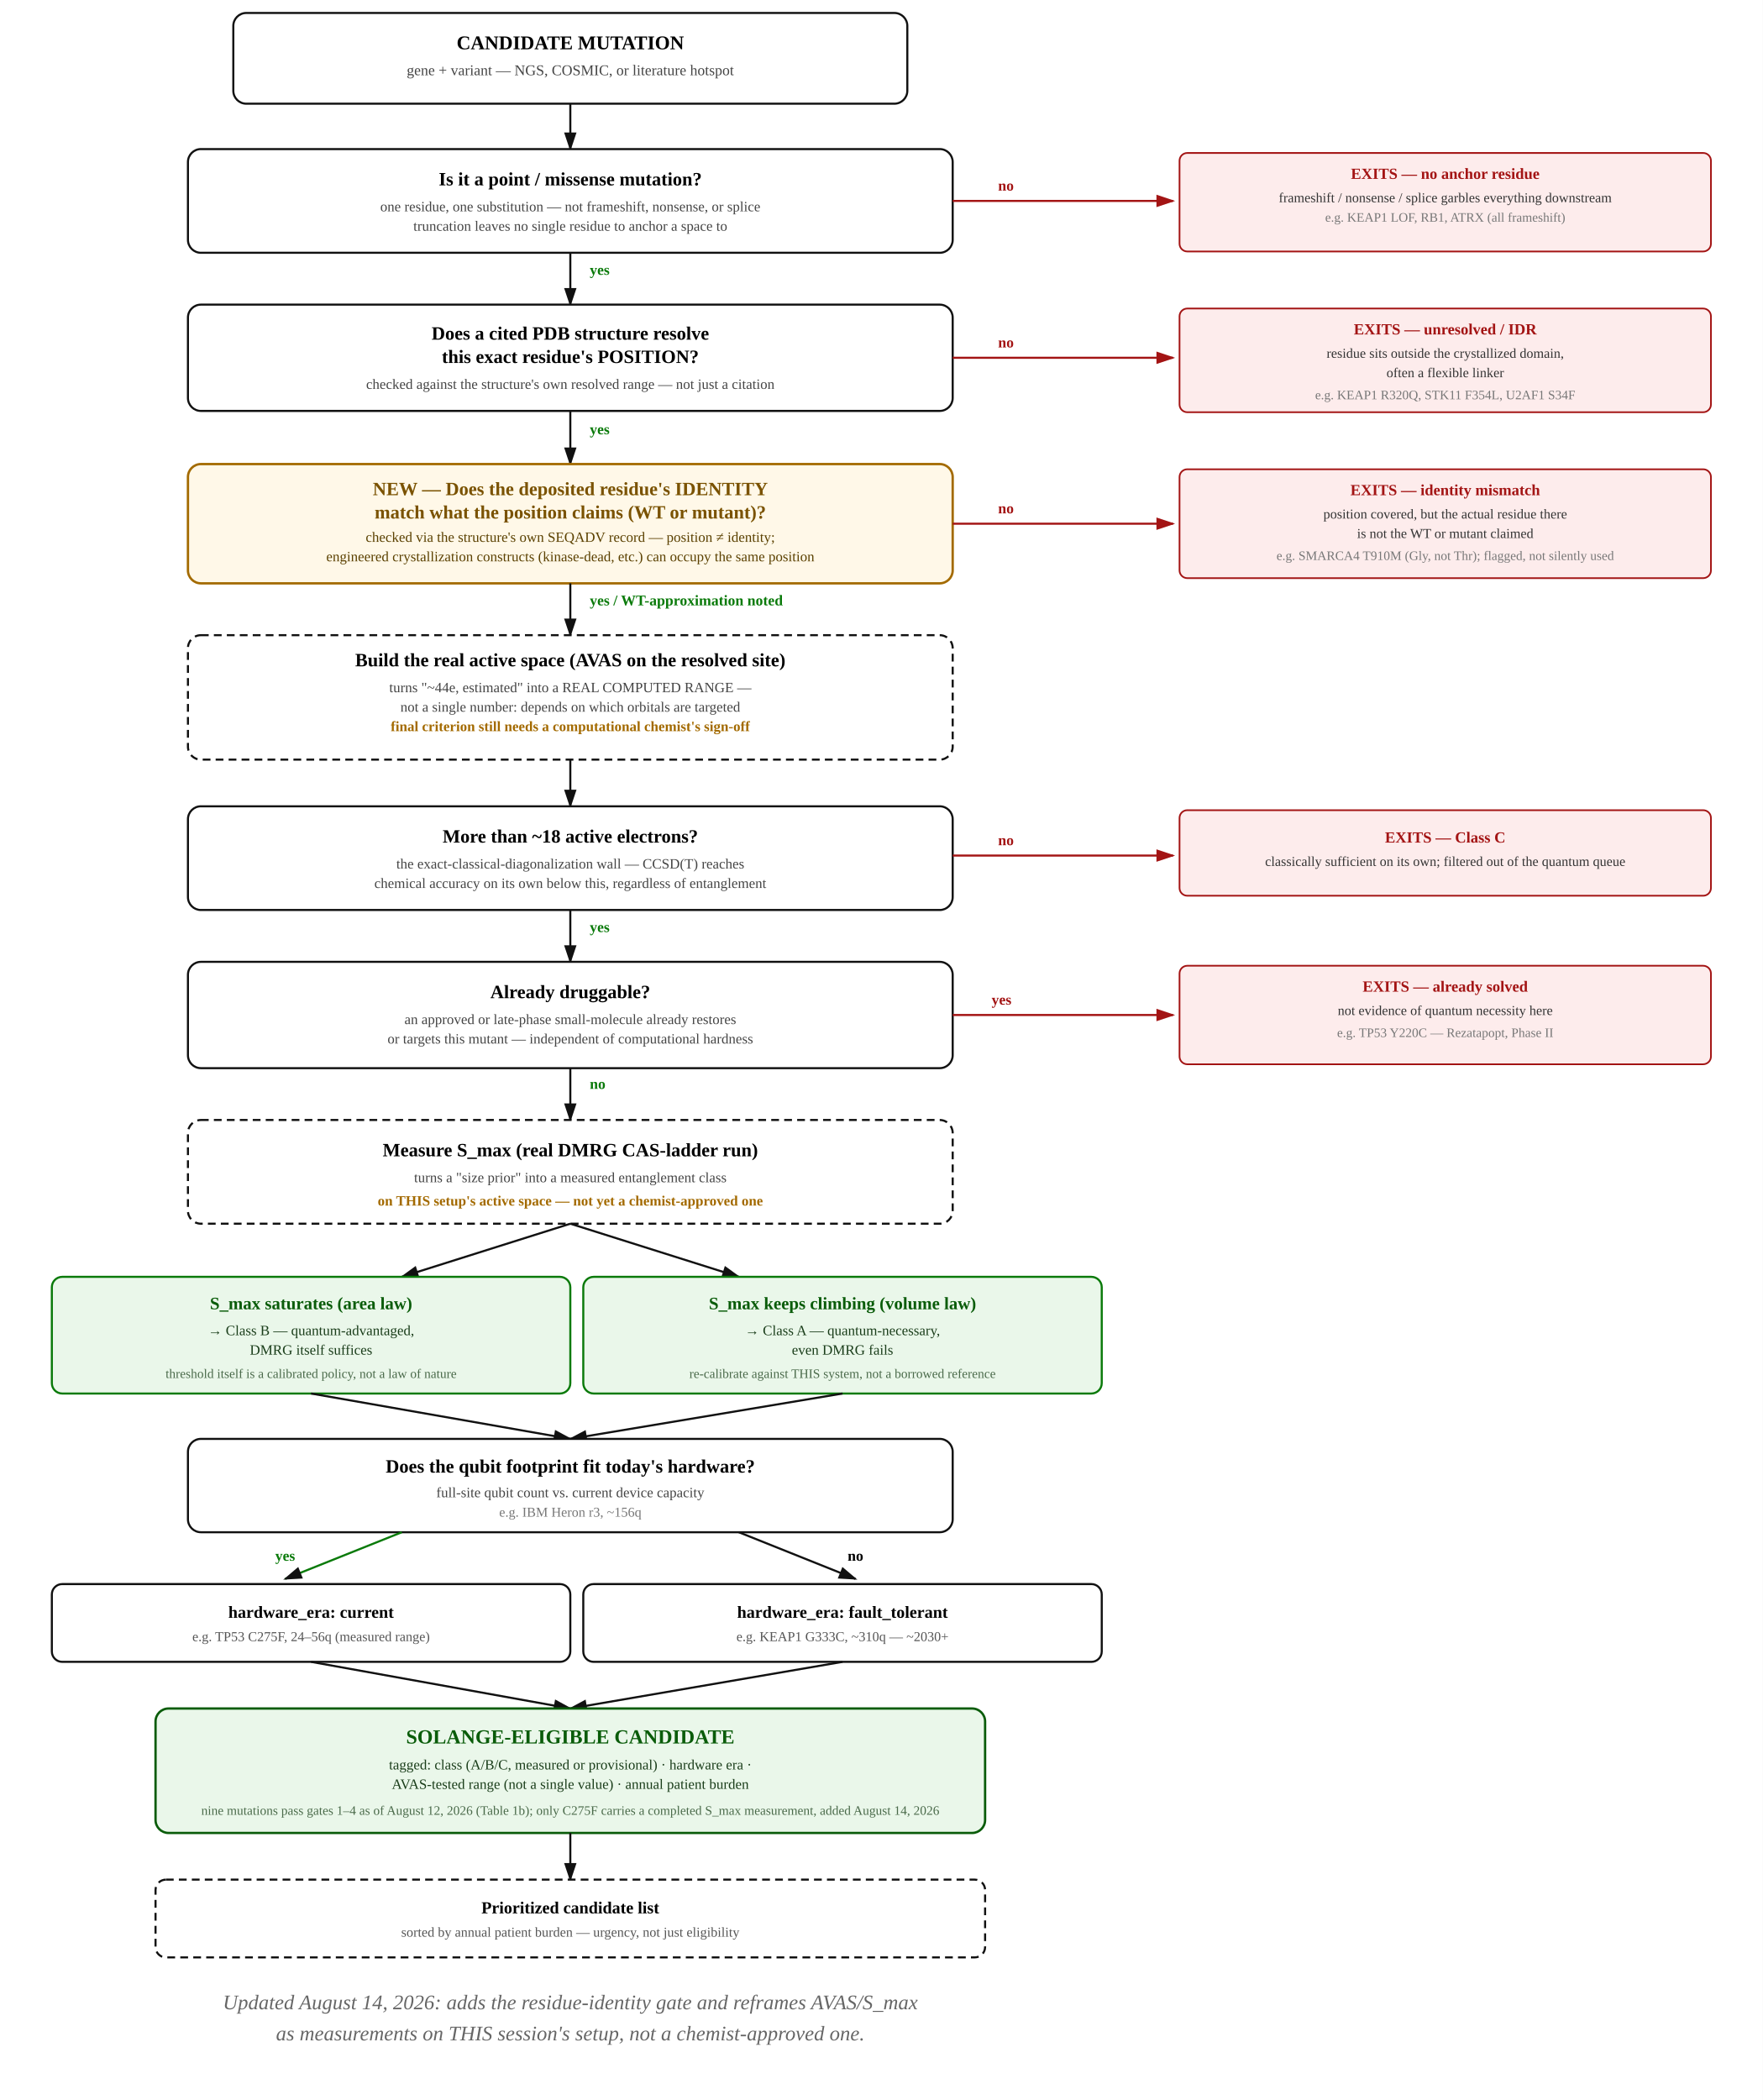
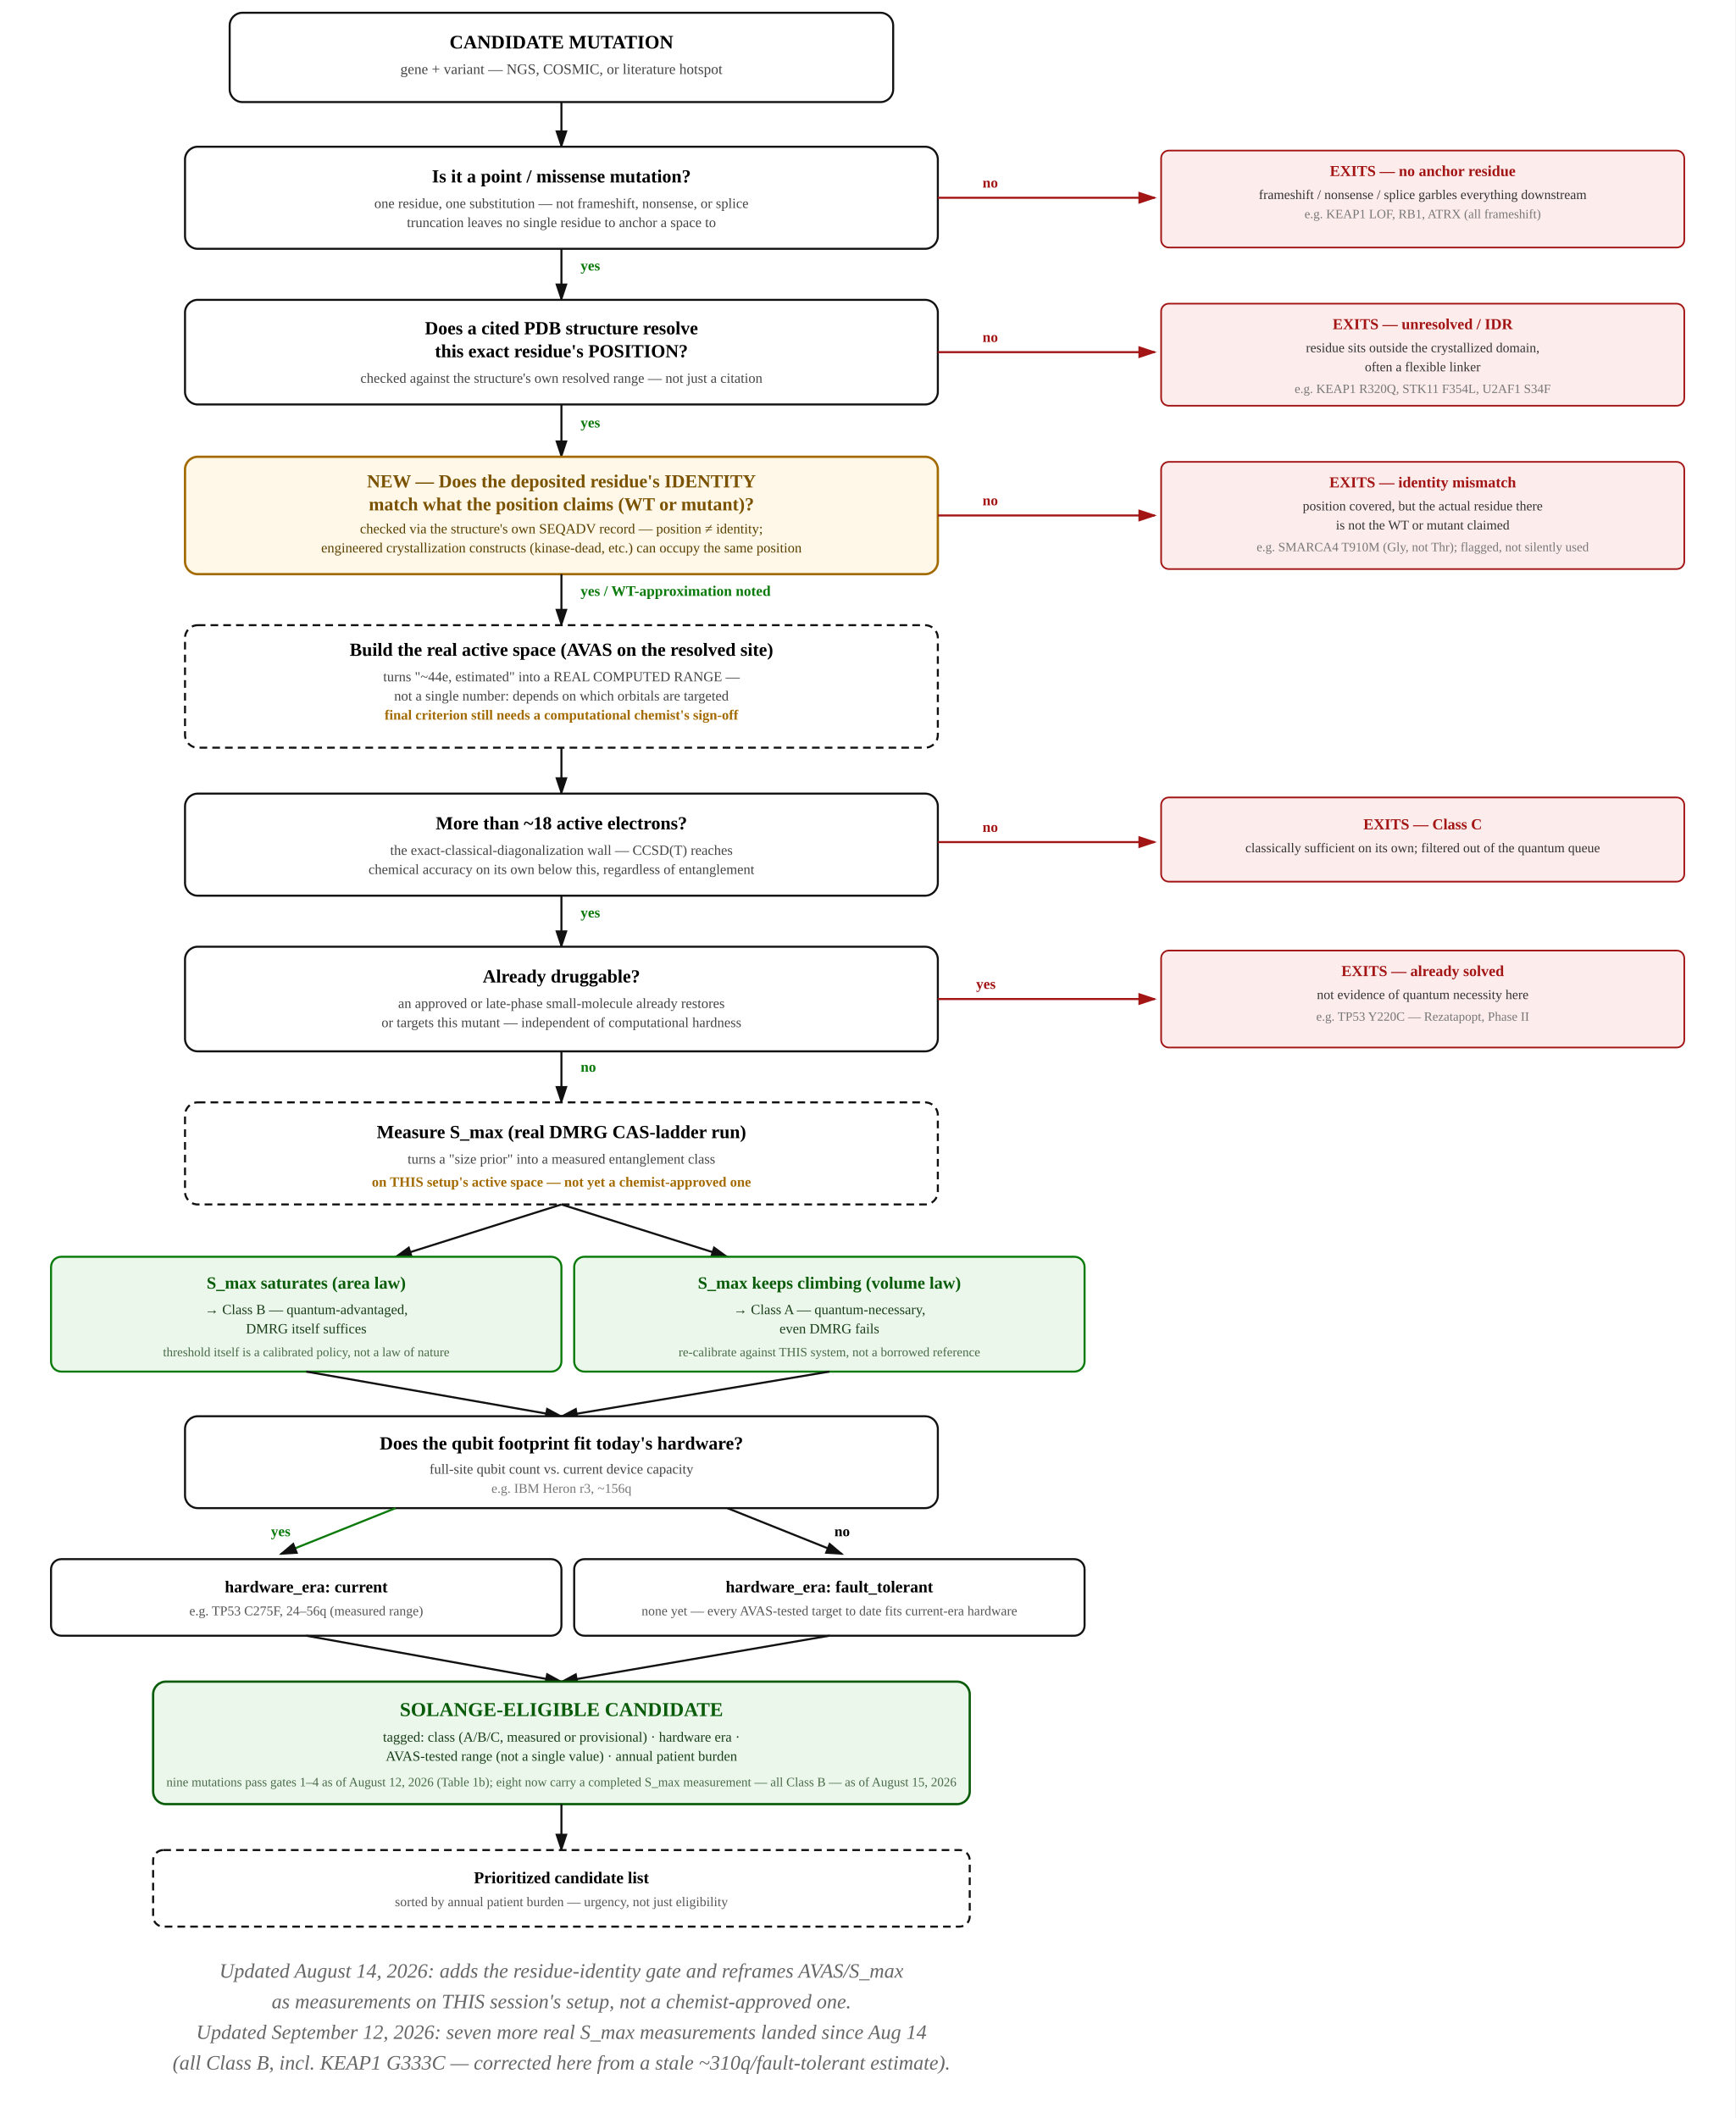
- <svg xmlns="http://www.w3.org/2000/svg" viewBox="110 0 1360 1620" role="img" aria-label="Flowchart: a candidate mutation passes through seven gates — mutation type, PDB structural position coverage, deposited-residue identity match (new), active-electron count past the classical wall, existing druggability, measured S_max entanglement class, and current hardware reach — before becoming a prioritized SOLANGE-eligible candidate; each gate has a labeled exit branch for mutations that fail it, citing a real example found during the structural coverage audit.">
-   <rect x="0" y="0" width="1470" height="1620" fill="#ffffff" />
+ <svg xmlns="http://www.w3.org/2000/svg" viewBox="110 0 1360 1660" role="img" aria-label="Flowchart: a candidate mutation passes through seven gates — mutation type, PDB structural position coverage, deposited-residue identity match (new), active-electron count past the classical wall, existing druggability, measured S_max entanglement class, and current hardware reach — before becoming a prioritized SOLANGE-eligible candidate; each gate has a labeled exit branch for mutations that fail it, citing a real example found during the structural coverage audit.">
+   <rect x="0" y="0" width="1470" height="1660" fill="#ffffff" />
  <defs>
    <marker id="arrow" markerWidth="10" markerHeight="10" refX="8" refY="3" orient="auto" markerUnits="strokeWidth">
      <path d="M0,0 L0,6 L9,3 z" fill="#111" />
    </marker>
    <marker id="arrowRed" markerWidth="10" markerHeight="10" refX="8" refY="3" orient="auto" markerUnits="strokeWidth">
      <path d="M0,0 L0,6 L9,3 z" fill="#a31414" />
    </marker>
  </defs>
  <rect x="290" y="10" width="520" height="70" rx="10" fill="#fff" stroke="#111" stroke-width="1.6" />
  <text x="550" y="38" text-anchor="middle" font-weight="700" font-size="15">CANDIDATE MUTATION</text>
  <text x="550" y="58" text-anchor="middle" font-size="11.5" fill="#444">gene + variant — NGS, COSMIC, or literature hotspot</text>
  <line x1="550" y1="80" x2="550" y2="115" stroke="#111" stroke-width="1.6" marker-end="url(#arrow)" />
  <rect x="255" y="115" width="590" height="80" rx="10" fill="#fff" stroke="#111" stroke-width="1.6" />
  <text x="550" y="143" text-anchor="middle" font-weight="700" font-size="14.5">Is it a point / missense mutation?</text>
  <text x="550" y="163" text-anchor="middle" font-size="11" fill="#444">one residue, one substitution — not frameshift, nonsense, or splice</text>
  <text x="550" y="178" text-anchor="middle" font-size="11" fill="#444">truncation leaves no single residue to anchor a space to</text>
  <line x1="845" y1="155" x2="1015" y2="155" stroke="#a31414" stroke-width="1.6" marker-end="url(#arrowRed)" />
  <text x="880" y="147" font-size="11.5" fill="#a31414" font-weight="700">no</text>
  <rect x="1020" y="118" width="410" height="76" rx="6" fill="#fdecec" stroke="#a31414" stroke-width="1.3" />
  <text x="1225" y="138" text-anchor="middle" font-size="12" font-weight="700" fill="#a31414">EXITS — no anchor residue</text>
  <text x="1225" y="156" text-anchor="middle" font-size="10.5" fill="#333">frameshift / nonsense / splice garbles everything downstream</text>
  <text x="1225" y="171" text-anchor="middle" font-size="10" fill="#777">e.g. KEAP1 LOF, RB1, ATRX (all frameshift)</text>
  <text x="565" y="212" font-size="11.5" fill="#0a7a0a" font-weight="700">yes</text>
  <line x1="550" y1="195" x2="550" y2="235" stroke="#111" stroke-width="1.6" marker-end="url(#arrow)" />
  <rect x="255" y="235" width="590" height="82" rx="10" fill="#fff" stroke="#111" stroke-width="1.6" />
  <text x="550" y="262" text-anchor="middle" font-weight="700" font-size="14.5">Does a cited PDB structure resolve</text>
  <text x="550" y="280" text-anchor="middle" font-weight="700" font-size="14.5">this exact residue's POSITION?</text>
  <text x="550" y="300" text-anchor="middle" font-size="11" fill="#444">checked against the structure's own resolved range — not just a citation</text>
  <line x1="845" y1="276" x2="1015" y2="276" stroke="#a31414" stroke-width="1.6" marker-end="url(#arrowRed)" />
  <text x="880" y="268" font-size="11.5" fill="#a31414" font-weight="700">no</text>
  <rect x="1020" y="238" width="410" height="80" rx="6" fill="#fdecec" stroke="#a31414" stroke-width="1.3" />
  <text x="1225" y="258" text-anchor="middle" font-size="12" font-weight="700" fill="#a31414">EXITS — unresolved / IDR</text>
  <text x="1225" y="276" text-anchor="middle" font-size="10.5" fill="#333">residue sits outside the crystallized domain,</text>
  <text x="1225" y="291" text-anchor="middle" font-size="10.5" fill="#333">often a flexible linker</text>
  <text x="1225" y="308" text-anchor="middle" font-size="10" fill="#777">e.g. KEAP1 R320Q, STK11 F354L, U2AF1 S34F</text>
  <text x="565" y="335" font-size="11.5" fill="#0a7a0a" font-weight="700">yes</text>
  <line x1="550" y1="317" x2="550" y2="358" stroke="#111" stroke-width="1.6" marker-end="url(#arrow)" />
  <rect x="255" y="358" width="590" height="92" rx="10" fill="#fff8e8" stroke="#a36a00" stroke-width="1.8" />
  <text x="550" y="382" text-anchor="middle" font-weight="700" font-size="14.5" fill="#7a5200">NEW — Does the deposited residue's IDENTITY</text>
  <text x="550" y="400" text-anchor="middle" font-weight="700" font-size="14.5" fill="#7a5200">match what the position claims (WT or mutant)?</text>
  <text x="550" y="418" text-anchor="middle" font-size="11" fill="#5a4000">checked via the structure's own SEQADV record — position ≠ identity;</text>
  <text x="550" y="433" text-anchor="middle" font-size="11" fill="#5a4000">engineered crystallization constructs (kinase-dead, etc.) can occupy the same position</text>
  <line x1="845" y1="404" x2="1015" y2="404" stroke="#a31414" stroke-width="1.6" marker-end="url(#arrowRed)" />
  <text x="880" y="396" font-size="11.5" fill="#a31414" font-weight="700">no</text>
  <rect x="1020" y="362" width="410" height="84" rx="6" fill="#fdecec" stroke="#a31414" stroke-width="1.3" />
  <text x="1225" y="382" text-anchor="middle" font-size="12" font-weight="700" fill="#a31414">EXITS — identity mismatch</text>
  <text x="1225" y="400" text-anchor="middle" font-size="10.5" fill="#333">position covered, but the actual residue there</text>
  <text x="1225" y="415" text-anchor="middle" font-size="10.5" fill="#333">is not the WT or mutant claimed</text>
  <text x="1225" y="432" text-anchor="middle" font-size="10" fill="#777">e.g. SMARCA4 T910M (Gly, not Thr); flagged, not silently used</text>
  <text x="565" y="467" font-size="11.5" fill="#0a7a0a" font-weight="700">yes / WT-approximation noted</text>
  <line x1="550" y1="450" x2="550" y2="490" stroke="#111" stroke-width="1.6" marker-end="url(#arrow)" />
  <rect x="255" y="490" width="590" height="96" rx="10" fill="#fff" stroke="#111" stroke-width="1.6" stroke-dasharray="6,4" />
  <text x="550" y="514" text-anchor="middle" font-weight="700" font-size="14.5">Build the real active space (AVAS on the resolved site)</text>
  <text x="550" y="534" text-anchor="middle" font-size="11" fill="#444">turns "~44e, estimated" into a REAL COMPUTED RANGE —</text>
  <text x="550" y="549" text-anchor="middle" font-size="11" fill="#444">not a single number: depends on which orbitals are targeted</text>
  <text x="550" y="564" text-anchor="middle" font-size="11" fill="#a36a00" font-weight="700">final criterion still needs a computational chemist's sign-off</text>
  <line x1="550" y1="586" x2="550" y2="622" stroke="#111" stroke-width="1.6" marker-end="url(#arrow)" />
  <rect x="255" y="622" width="590" height="80" rx="10" fill="#fff" stroke="#111" stroke-width="1.6" />
  <text x="550" y="650" text-anchor="middle" font-weight="700" font-size="14.5">More than ~18 active electrons?</text>
  <text x="550" y="670" text-anchor="middle" font-size="11" fill="#444">the exact-classical-diagonalization wall — CCSD(T) reaches</text>
  <text x="550" y="685" text-anchor="middle" font-size="11" fill="#444">chemical accuracy on its own below this, regardless of entanglement</text>
  <line x1="845" y1="660" x2="1015" y2="660" stroke="#a31414" stroke-width="1.6" marker-end="url(#arrowRed)" />
  <text x="880" y="652" font-size="11.5" fill="#a31414" font-weight="700">no</text>
  <rect x="1020" y="625" width="410" height="66" rx="6" fill="#fdecec" stroke="#a31414" stroke-width="1.3" />
  <text x="1225" y="650" text-anchor="middle" font-size="12" font-weight="700" fill="#a31414">EXITS — Class C</text>
  <text x="1225" y="668" text-anchor="middle" font-size="10.5" fill="#333">classically sufficient on its own; filtered out of the quantum queue</text>
  <text x="565" y="719" font-size="11.5" fill="#0a7a0a" font-weight="700">yes</text>
  <line x1="550" y1="702" x2="550" y2="742" stroke="#111" stroke-width="1.6" marker-end="url(#arrow)" />
  <rect x="255" y="742" width="590" height="82" rx="10" fill="#fff" stroke="#111" stroke-width="1.6" />
  <text x="550" y="770" text-anchor="middle" font-weight="700" font-size="14.5">Already druggable?</text>
  <text x="550" y="790" text-anchor="middle" font-size="11" fill="#444">an approved or late-phase small-molecule already restores</text>
  <text x="550" y="805" text-anchor="middle" font-size="11" fill="#444">or targets this mutant — independent of computational hardness</text>
  <line x1="845" y1="783" x2="1015" y2="783" stroke="#a31414" stroke-width="1.6" marker-end="url(#arrowRed)" />
  <text x="875" y="775" font-size="11.5" fill="#a31414" font-weight="700">yes</text>
  <rect x="1020" y="745" width="410" height="76" rx="6" fill="#fdecec" stroke="#a31414" stroke-width="1.3" />
  <text x="1225" y="765" text-anchor="middle" font-size="12" font-weight="700" fill="#a31414">EXITS — already solved</text>
  <text x="1225" y="783" text-anchor="middle" font-size="10.5" fill="#333">not evidence of quantum necessity here</text>
  <text x="1225" y="800" text-anchor="middle" font-size="10" fill="#777">e.g. TP53 Y220C — Rezatapopt, Phase II</text>
  <text x="565" y="840" font-size="11.5" fill="#0a7a0a" font-weight="700">no</text>
  <line x1="550" y1="824" x2="550" y2="864" stroke="#111" stroke-width="1.6" marker-end="url(#arrow)" />
  <rect x="255" y="864" width="590" height="80" rx="10" fill="#fff" stroke="#111" stroke-width="1.6" stroke-dasharray="6,4" />
  <text x="550" y="892" text-anchor="middle" font-weight="700" font-size="14.5">Measure S_max (real DMRG CAS-ladder run)</text>
  <text x="550" y="912" text-anchor="middle" font-size="11" fill="#444">turns a "size prior" into a measured entanglement class</text>
  <text x="550" y="930" text-anchor="middle" font-size="11" fill="#a36a00" font-weight="700">on THIS setup's active space — not yet a chemist-approved one</text>
  <line x1="550" y1="944" x2="420" y2="985" stroke="#111" stroke-width="1.6" marker-end="url(#arrow)" />
  <line x1="550" y1="944" x2="680" y2="985" stroke="#111" stroke-width="1.6" marker-end="url(#arrow)" />
  <rect x="150" y="985" width="400" height="90" rx="8" fill="#eaf7ea" stroke="#0a7a0a" stroke-width="1.6" />
  <text x="350" y="1010" text-anchor="middle" font-weight="700" font-size="13.5" fill="#0a5c0a">S_max saturates (area law)</text>
  <text x="350" y="1030" text-anchor="middle" font-size="11" fill="#1a3d1a">→ Class B — quantum-advantaged,</text>
  <text x="350" y="1045" text-anchor="middle" font-size="11" fill="#1a3d1a">DMRG itself suffices</text>
  <text x="350" y="1063" text-anchor="middle" font-size="10" fill="#4a6a4a">threshold itself is a calibrated policy, not a law of nature</text>
  <rect x="560" y="985" width="400" height="90" rx="8" fill="#eaf7ea" stroke="#0a7a0a" stroke-width="1.6" />
  <text x="760" y="1010" text-anchor="middle" font-weight="700" font-size="13.5" fill="#0a5c0a">S_max keeps climbing (volume law)</text>
  <text x="760" y="1030" text-anchor="middle" font-size="11" fill="#1a3d1a">→ Class A — quantum-necessary,</text>
  <text x="760" y="1045" text-anchor="middle" font-size="11" fill="#1a3d1a">even DMRG fails</text>
  <text x="760" y="1063" text-anchor="middle" font-size="10" fill="#4a6a4a">re-calibrate against THIS system, not a borrowed reference</text>
  <line x1="350" y1="1075" x2="550" y2="1110" stroke="#111" stroke-width="1.6" marker-end="url(#arrow)" />
  <line x1="760" y1="1075" x2="550" y2="1110" stroke="#111" stroke-width="1.6" marker-end="url(#arrow)" />
  <rect x="255" y="1110" width="590" height="72" rx="10" fill="#fff" stroke="#111" stroke-width="1.6" />
  <text x="550" y="1136" text-anchor="middle" font-weight="700" font-size="14.5">Does the qubit footprint fit today's hardware?</text>
  <text x="550" y="1155" text-anchor="middle" font-size="11" fill="#444">full-site qubit count vs. current device capacity</text>
  <text x="550" y="1170" text-anchor="middle" font-size="10.5" fill="#777">e.g. IBM Heron r3, ~156q</text>
  <line x1="420" y1="1182" x2="330" y2="1218" stroke="#0a7a0a" stroke-width="1.6" marker-end="url(#arrow)" />
  <text x="330" y="1204" text-anchor="middle" font-size="11.5" fill="#0a7a0a" font-weight="700">yes</text>
  <line x1="680" y1="1182" x2="770" y2="1218" stroke="#111" stroke-width="1.6" marker-end="url(#arrow)" />
  <text x="770" y="1204" text-anchor="middle" font-size="11.5" font-weight="700">no</text>
  <rect x="150" y="1222" width="400" height="60" rx="8" fill="#fff" stroke="#111" stroke-width="1.6" />
  <text x="350" y="1248" text-anchor="middle" font-weight="700" font-size="13">hardware_era: current</text>
  <text x="350" y="1266" text-anchor="middle" font-size="10.5" fill="#555">e.g. TP53 C275F, 24–56q (measured range)</text>
  <rect x="560" y="1222" width="400" height="60" rx="8" fill="#fff" stroke="#111" stroke-width="1.6" />
  <text x="760" y="1248" text-anchor="middle" font-weight="700" font-size="13">hardware_era: fault_tolerant</text>
-   <text x="760" y="1266" text-anchor="middle" font-size="10.5" fill="#555">e.g. KEAP1 G333C, ~310q — ~2030+</text>
+   <text x="760" y="1266" text-anchor="middle" font-size="10.5" fill="#555">none yet — every AVAS-tested target to date fits current-era hardware</text>
  <line x1="350" y1="1282" x2="550" y2="1318" stroke="#111" stroke-width="1.6" marker-end="url(#arrow)" />
  <line x1="760" y1="1282" x2="550" y2="1318" stroke="#111" stroke-width="1.6" marker-end="url(#arrow)" />
  <rect x="230" y="1318" width="640" height="96" rx="10" fill="#eaf7ea" stroke="#0a5c0a" stroke-width="1.8" />
  <text x="550" y="1345" text-anchor="middle" font-weight="700" font-size="15.5" fill="#0a5c0a">SOLANGE-ELIGIBLE CANDIDATE</text>
  <text x="550" y="1365" text-anchor="middle" font-size="11" fill="#1a3d1a">tagged: class (A/B/C, measured or provisional) · hardware era ·</text>
  <text x="550" y="1380" text-anchor="middle" font-size="11" fill="#1a3d1a">AVAS-tested range (not a single value) · annual patient burden</text>
-   <text x="550" y="1400" text-anchor="middle" font-size="10" fill="#4a6a4a">nine mutations pass gates 1–4 as of August 12, 2026 (Table 1b); only C275F carries a completed S_max measurement, added August 14, 2026</text>
+   <text x="550" y="1400" text-anchor="middle" font-size="10" fill="#4a6a4a">nine mutations pass gates 1–4 as of August 12, 2026 (Table 1b); eight now carry a completed S_max measurement — all Class B — as of August 15, 2026</text>
  <line x1="550" y1="1414" x2="550" y2="1450" stroke="#111" stroke-width="1.6" marker-end="url(#arrow)" />
  <rect x="230" y="1450" width="640" height="60" rx="8" fill="#fff" stroke="#111" stroke-width="1.6" stroke-dasharray="6,4" />
  <text x="550" y="1476" text-anchor="middle" font-weight="700" font-size="13">Prioritized candidate list</text>
  <text x="550" y="1494" text-anchor="middle" font-size="10.5" fill="#555">sorted by annual patient burden — urgency, not just eligibility</text>
  <text x="550" y="1550" text-anchor="middle" font-size="16" fill="#666" font-style="italic">Updated August 14, 2026: adds the residue-identity gate and reframes AVAS/S_max</text>
  <text x="550" y="1574" text-anchor="middle" font-size="16" fill="#666" font-style="italic">as measurements on THIS session's setup, not a chemist-approved one.</text>
+   <text x="550" y="1598" text-anchor="middle" font-size="16" fill="#666" font-style="italic">Updated September 12, 2026: seven more real S_max measurements landed since Aug 14</text>
+   <text x="550" y="1622" text-anchor="middle" font-size="16" fill="#666" font-style="italic">(all Class B, incl. KEAP1 G333C — corrected here from a stale ~310q/fault-tolerant estimate).</text>
</svg>
